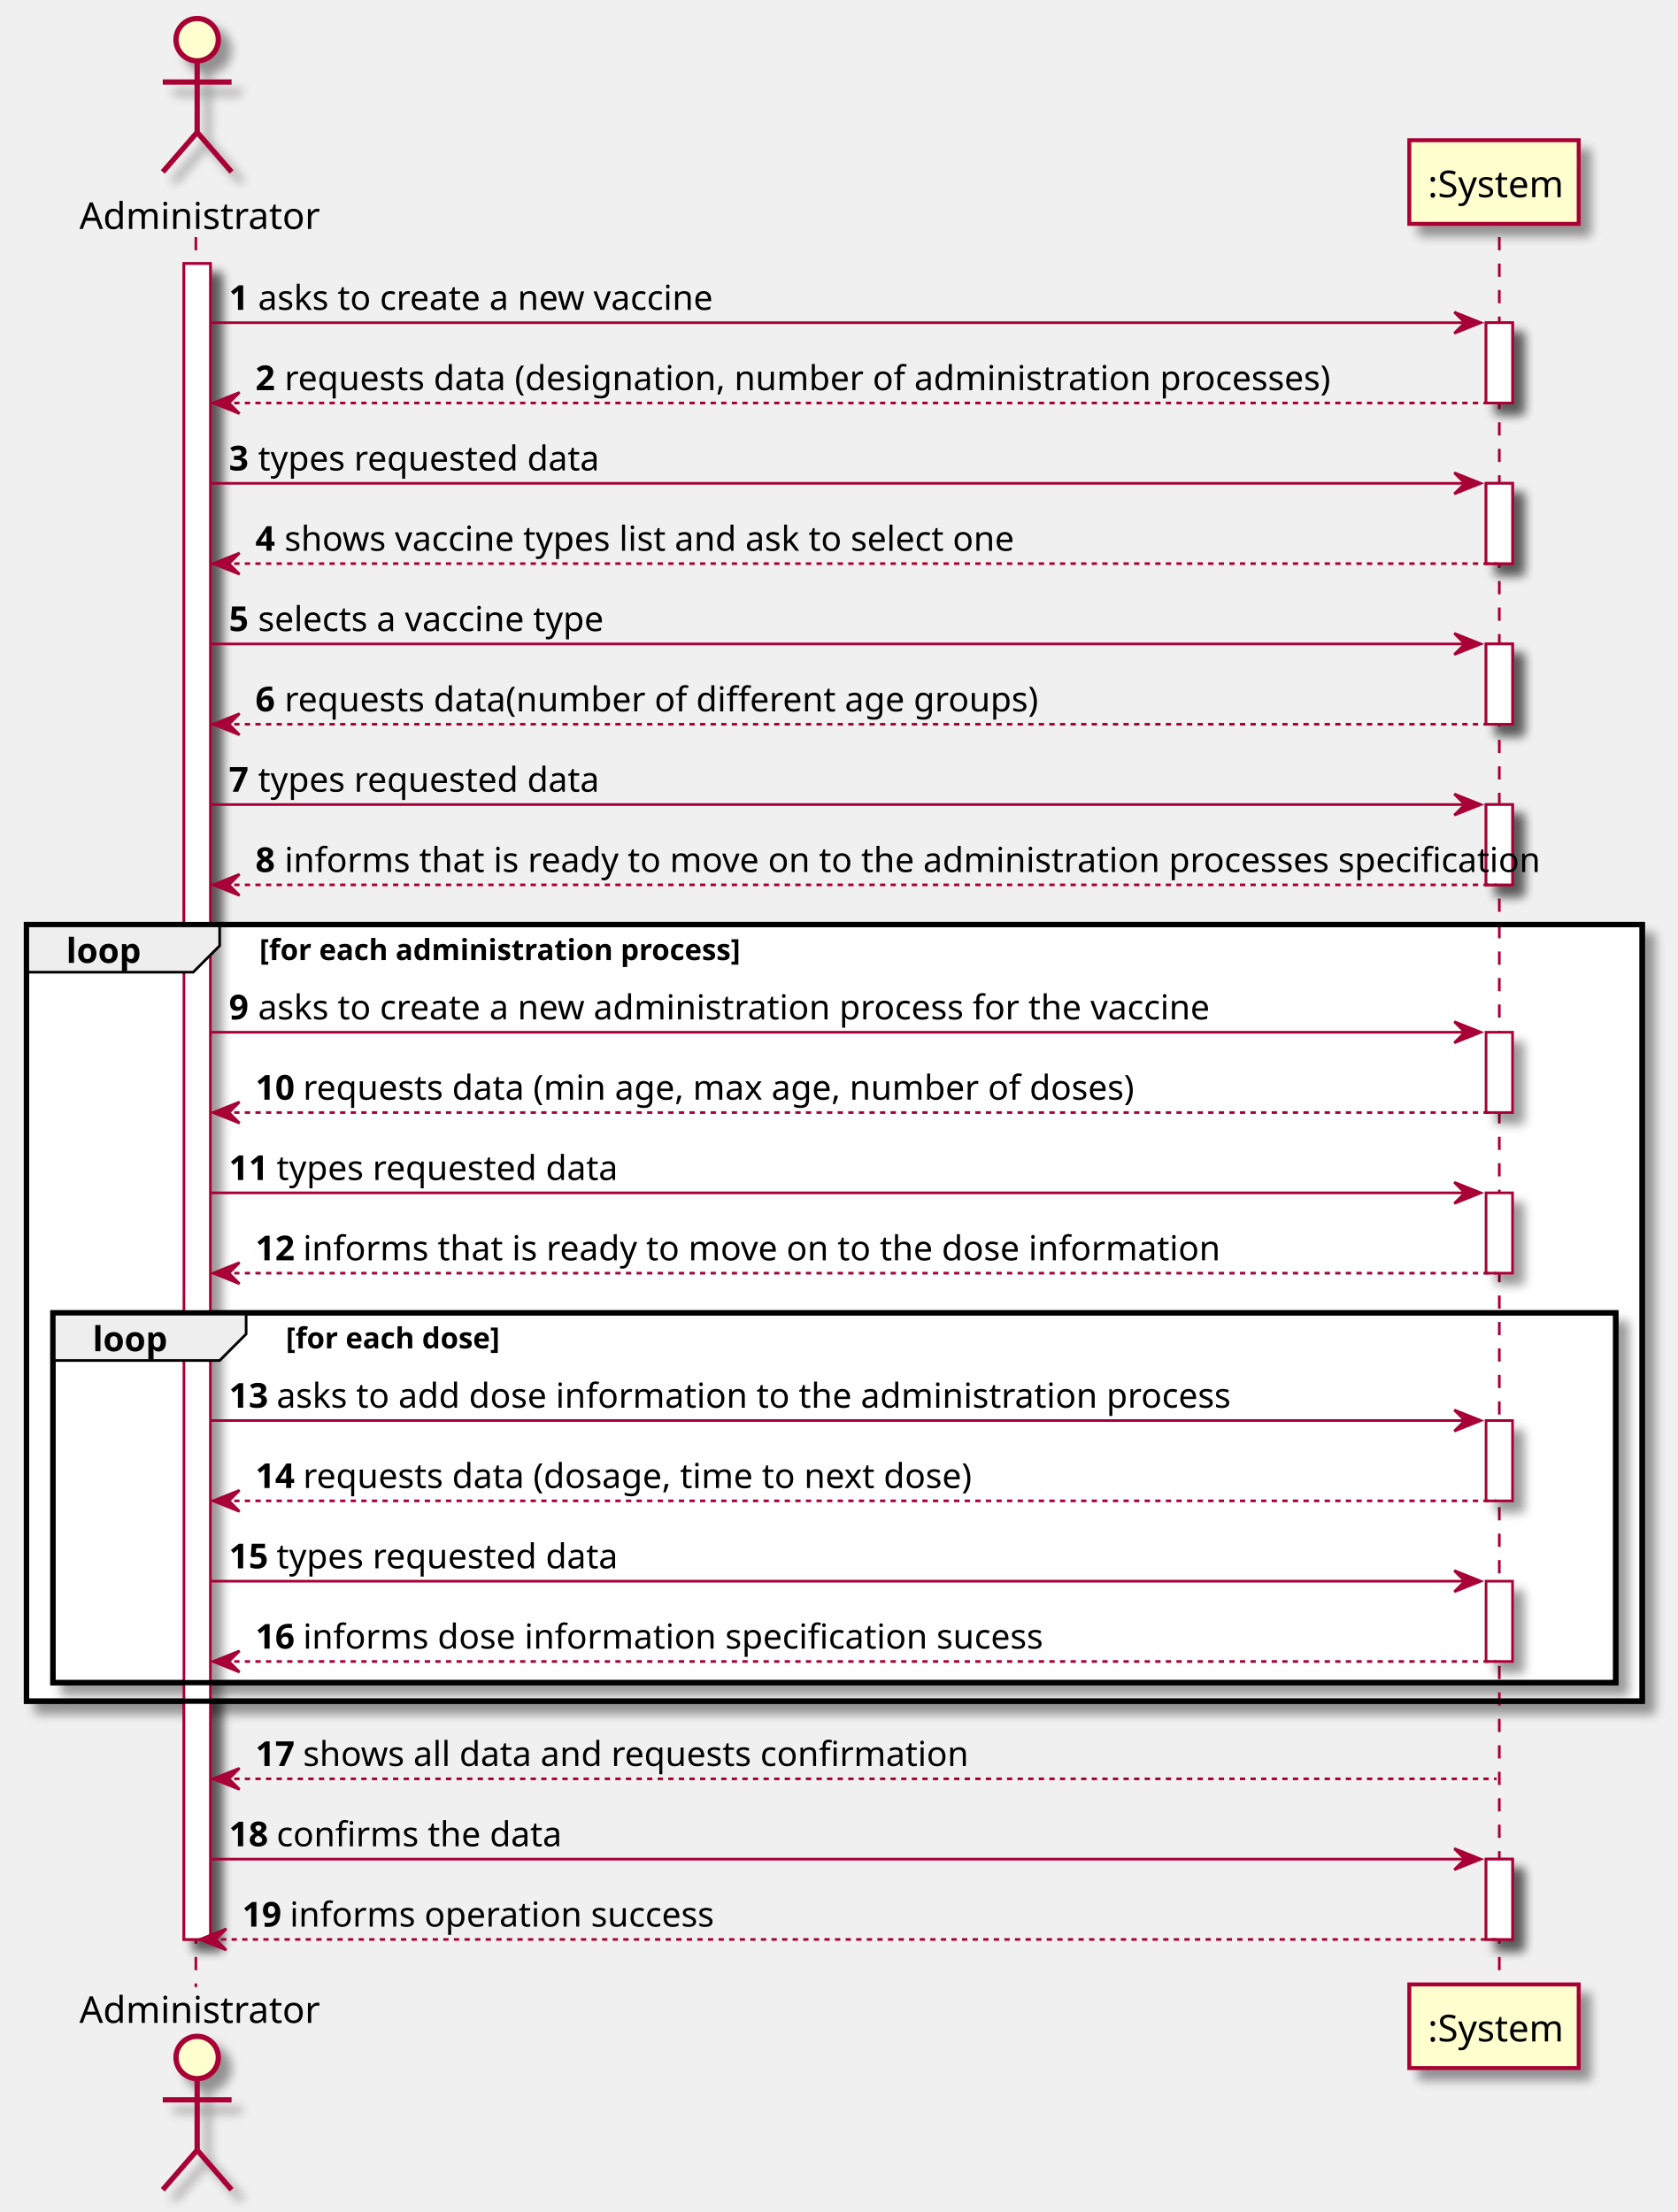
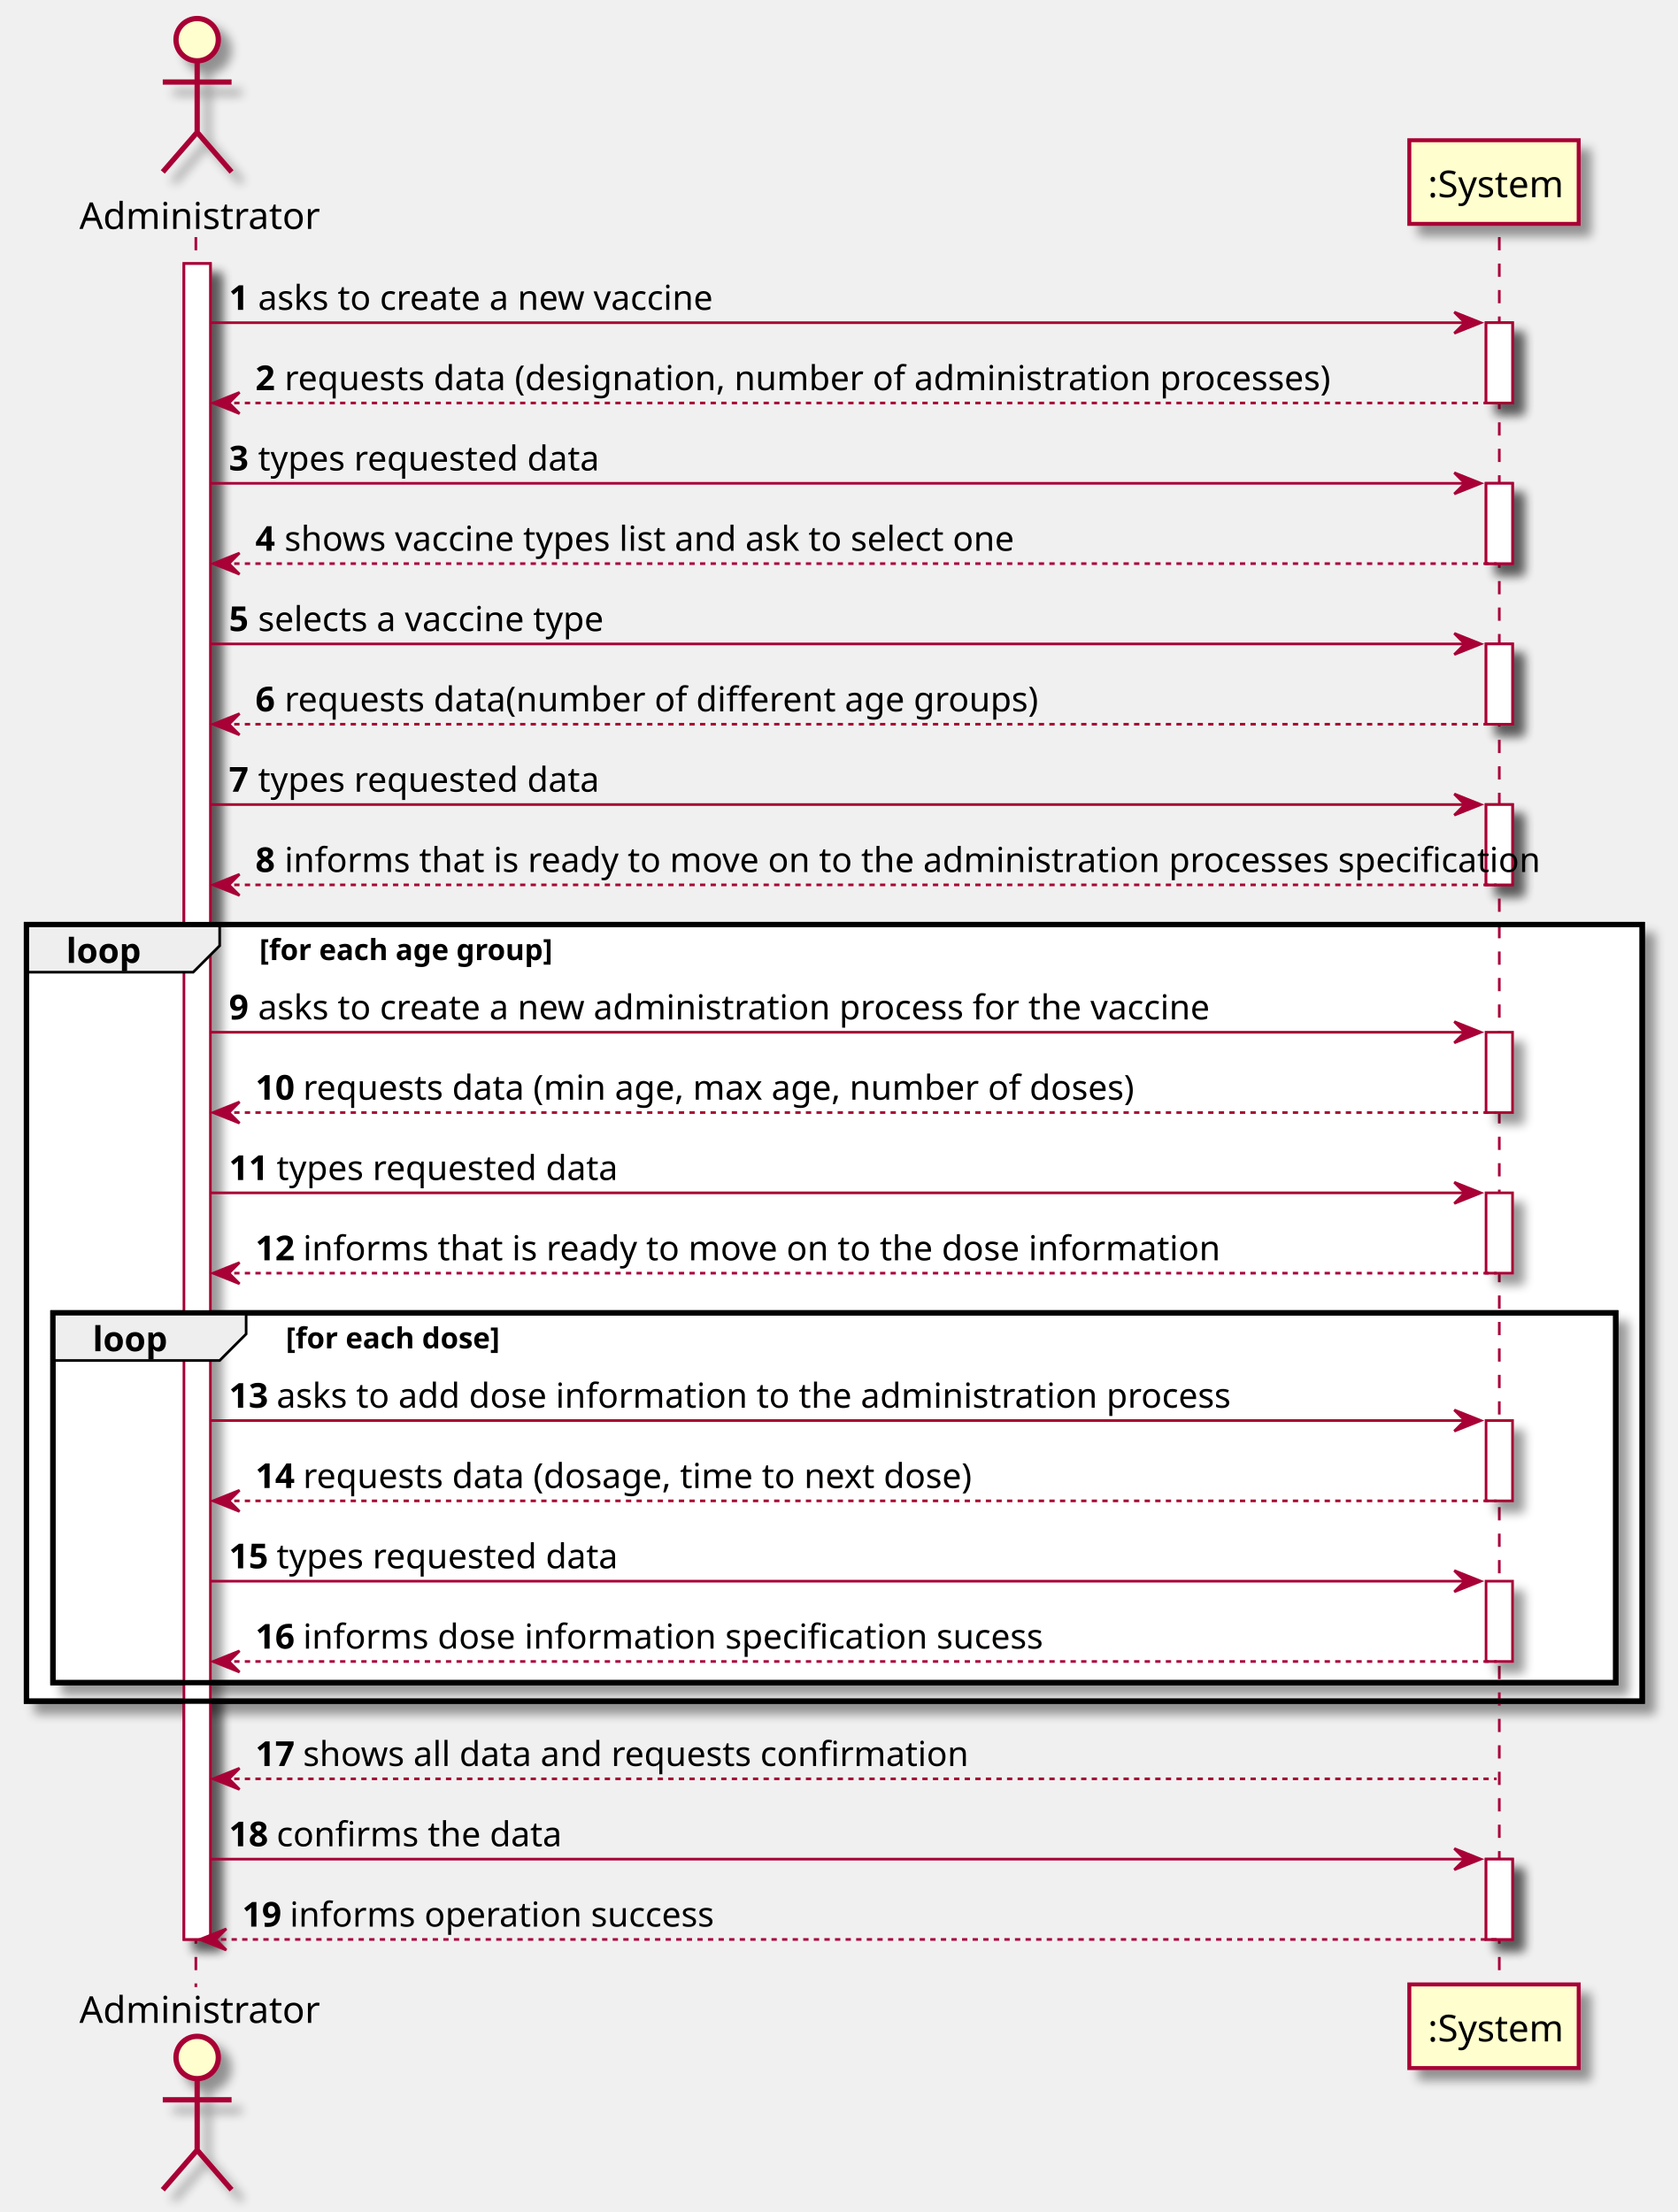
<svg xmlns="http://www.w3.org/2000/svg" contentScriptType="application/ecmascript" contentStyleType="text/css" height="836px" preserveAspectRatio="none" style="width:634px;height:836px;background:#FFFFFF;" version="1.1" viewBox="0 0 634 836" width="634px" zoomAndPan="magnify">
  <defs>
-     <filter height="300%" id="f1b93qg91hfo2q" width="300%" x="-1" y="-1">
+     <filter height="300%" id="f1xi66gqy8ldcf" width="300%" x="-1" y="-1">
      <feGaussianBlur result="blurOut" stdDeviation="2.0" />
      <feColorMatrix in="blurOut" result="blurOut2" type="matrix" values="0 0 0 0 0 0 0 0 0 0 0 0 0 0 0 0 0 0 .4 0" />
      <feOffset dx="4.0" dy="4.0" in="blurOut2" result="blurOut3" />
      <feBlend in="SourceGraphic" in2="blurOut3" mode="normal" />
    </filter>
  </defs>
  <g>
-     <rect fill="#FFFFFF" filter="url(#f1b93qg91hfo2q)" height="633.383" style="stroke:#A80036;stroke-width:1.0;" width="10" x="69.5" y="99.609" />
-     <rect fill="#FFFFFF" filter="url(#f1b93qg91hfo2q)" height="30.352" style="stroke:#A80036;stroke-width:1.0;" width="10" x="561.5" y="121.961" />
-     <rect fill="#FFFFFF" filter="url(#f1b93qg91hfo2q)" height="30.352" style="stroke:#A80036;stroke-width:1.0;" width="10" x="561.5" y="182.664" />
-     <rect fill="#FFFFFF" filter="url(#f1b93qg91hfo2q)" height="30.352" style="stroke:#A80036;stroke-width:1.0;" width="10" x="561.5" y="243.367" />
-     <rect fill="#FFFFFF" filter="url(#f1b93qg91hfo2q)" height="30.352" style="stroke:#A80036;stroke-width:1.0;" width="10" x="561.5" y="304.07" />
-     <rect fill="#FFFFFF" filter="url(#f1b93qg91hfo2q)" height="30.352" style="stroke:#A80036;stroke-width:1.0;" width="10" x="561.5" y="390.125" />
-     <rect fill="#FFFFFF" filter="url(#f1b93qg91hfo2q)" height="30.352" style="stroke:#A80036;stroke-width:1.0;" width="10" x="561.5" y="450.828" />
-     <rect fill="#FFFFFF" filter="url(#f1b93qg91hfo2q)" height="30.352" style="stroke:#A80036;stroke-width:1.0;" width="10" x="561.5" y="536.883" />
-     <rect fill="#FFFFFF" filter="url(#f1b93qg91hfo2q)" height="30.352" style="stroke:#A80036;stroke-width:1.0;" width="10" x="561.5" y="597.586" />
-     <rect fill="#FFFFFF" filter="url(#f1b93qg91hfo2q)" height="30.352" style="stroke:#A80036;stroke-width:1.0;" width="10" x="561.5" y="702.641" />
-     <rect fill="#FFFFFF" filter="url(#f1b93qg91hfo2q)" height="293.516" style="stroke:#000000;stroke-width:2.0;" width="610.5" x="10" y="349.422" />
-     <rect fill="#FFFFFF" filter="url(#f1b93qg91hfo2q)" height="139.758" style="stroke:#000000;stroke-width:2.0;" width="590.5" x="20" y="496.18" />
+     <rect fill="#FFFFFF" filter="url(#f1xi66gqy8ldcf)" height="633.383" style="stroke:#A80036;stroke-width:1.0;" width="10" x="69.5" y="99.609" />
+     <rect fill="#FFFFFF" filter="url(#f1xi66gqy8ldcf)" height="30.352" style="stroke:#A80036;stroke-width:1.0;" width="10" x="561.5" y="121.961" />
+     <rect fill="#FFFFFF" filter="url(#f1xi66gqy8ldcf)" height="30.352" style="stroke:#A80036;stroke-width:1.0;" width="10" x="561.5" y="182.664" />
+     <rect fill="#FFFFFF" filter="url(#f1xi66gqy8ldcf)" height="30.352" style="stroke:#A80036;stroke-width:1.0;" width="10" x="561.5" y="243.367" />
+     <rect fill="#FFFFFF" filter="url(#f1xi66gqy8ldcf)" height="30.352" style="stroke:#A80036;stroke-width:1.0;" width="10" x="561.5" y="304.07" />
+     <rect fill="#FFFFFF" filter="url(#f1xi66gqy8ldcf)" height="30.352" style="stroke:#A80036;stroke-width:1.0;" width="10" x="561.5" y="390.125" />
+     <rect fill="#FFFFFF" filter="url(#f1xi66gqy8ldcf)" height="30.352" style="stroke:#A80036;stroke-width:1.0;" width="10" x="561.5" y="450.828" />
+     <rect fill="#FFFFFF" filter="url(#f1xi66gqy8ldcf)" height="30.352" style="stroke:#A80036;stroke-width:1.0;" width="10" x="561.5" y="536.883" />
+     <rect fill="#FFFFFF" filter="url(#f1xi66gqy8ldcf)" height="30.352" style="stroke:#A80036;stroke-width:1.0;" width="10" x="561.5" y="597.586" />
+     <rect fill="#FFFFFF" filter="url(#f1xi66gqy8ldcf)" height="30.352" style="stroke:#A80036;stroke-width:1.0;" width="10" x="561.5" y="702.641" />
+     <rect fill="#FFFFFF" filter="url(#f1xi66gqy8ldcf)" height="293.516" style="stroke:#000000;stroke-width:2.0;" width="610.5" x="10" y="349.422" />
+     <rect fill="#FFFFFF" filter="url(#f1xi66gqy8ldcf)" height="139.758" style="stroke:#000000;stroke-width:2.0;" width="590.5" x="20" y="496.18" />
    <line style="stroke:#A80036;stroke-width:1.0;stroke-dasharray:5.0,5.0;" x1="74" x2="74" y1="89.609" y2="750.992" />
    <line style="stroke:#A80036;stroke-width:1.0;stroke-dasharray:5.0,5.0;" x1="566.5" x2="566.5" y1="89.609" y2="750.992" />
    <text fill="#000000" font-family="sans-serif" font-size="14" lengthAdjust="spacing" textLength="83" x="30" y="86.533">Administrator</text>
-     <ellipse cx="74.5" cy="15" fill="#FEFECE" filter="url(#f1b93qg91hfo2q)" rx="8" ry="8" style="stroke:#A80036;stroke-width:2.0;" />
-     <path d="M74.5,23 L74.5,50 M61.5,31 L87.5,31 M74.5,50 L61.5,65 M74.5,50 L87.5,65 " fill="none" filter="url(#f1b93qg91hfo2q)" style="stroke:#A80036;stroke-width:2.0;" />
+     <ellipse cx="74.5" cy="15" fill="#FEFECE" filter="url(#f1xi66gqy8ldcf)" rx="8" ry="8" style="stroke:#A80036;stroke-width:2.0;" />
+     <path d="M74.5,23 L74.5,50 M61.5,31 L87.5,31 M74.5,50 L61.5,65 M74.5,50 L87.5,65 " fill="none" filter="url(#f1xi66gqy8ldcf)" style="stroke:#A80036;stroke-width:2.0;" />
    <text fill="#000000" font-family="sans-serif" font-size="14" lengthAdjust="spacing" textLength="83" x="30" y="764.525">Administrator</text>
-     <ellipse cx="74.5" cy="777.602" fill="#FEFECE" filter="url(#f1b93qg91hfo2q)" rx="8" ry="8" style="stroke:#A80036;stroke-width:2.0;" />
-     <path d="M74.5,785.602 L74.5,812.602 M61.5,793.602 L87.5,793.602 M74.5,812.602 L61.5,827.602 M74.5,812.602 L87.5,827.602 " fill="none" filter="url(#f1b93qg91hfo2q)" style="stroke:#A80036;stroke-width:2.0;" />
-     <rect fill="#FEFECE" filter="url(#f1b93qg91hfo2q)" height="31.609" style="stroke:#A80036;stroke-width:1.5;" width="64" x="532.5" y="53" />
+     <ellipse cx="74.5" cy="777.602" fill="#FEFECE" filter="url(#f1xi66gqy8ldcf)" rx="8" ry="8" style="stroke:#A80036;stroke-width:2.0;" />
+     <path d="M74.5,785.602 L74.5,812.602 M61.5,793.602 L87.5,793.602 M74.5,812.602 L61.5,827.602 M74.5,812.602 L87.5,827.602 " fill="none" filter="url(#f1xi66gqy8ldcf)" style="stroke:#A80036;stroke-width:2.0;" />
+     <rect fill="#FEFECE" filter="url(#f1xi66gqy8ldcf)" height="31.609" style="stroke:#A80036;stroke-width:1.5;" width="64" x="532.5" y="53" />
    <text fill="#000000" font-family="sans-serif" font-size="14" lengthAdjust="spacing" textLength="50" x="539.5" y="74.533">:System</text>
-     <rect fill="#FEFECE" filter="url(#f1b93qg91hfo2q)" height="31.609" style="stroke:#A80036;stroke-width:1.5;" width="64" x="532.5" y="749.992" />
+     <rect fill="#FEFECE" filter="url(#f1xi66gqy8ldcf)" height="31.609" style="stroke:#A80036;stroke-width:1.5;" width="64" x="532.5" y="749.992" />
    <text fill="#000000" font-family="sans-serif" font-size="14" lengthAdjust="spacing" textLength="50" x="539.5" y="771.525">:System</text>
-     <rect fill="#FFFFFF" filter="url(#f1b93qg91hfo2q)" height="633.383" style="stroke:#A80036;stroke-width:1.0;" width="10" x="69.5" y="99.609" />
-     <rect fill="#FFFFFF" filter="url(#f1b93qg91hfo2q)" height="30.352" style="stroke:#A80036;stroke-width:1.0;" width="10" x="561.5" y="121.961" />
-     <rect fill="#FFFFFF" filter="url(#f1b93qg91hfo2q)" height="30.352" style="stroke:#A80036;stroke-width:1.0;" width="10" x="561.5" y="182.664" />
-     <rect fill="#FFFFFF" filter="url(#f1b93qg91hfo2q)" height="30.352" style="stroke:#A80036;stroke-width:1.0;" width="10" x="561.5" y="243.367" />
-     <rect fill="#FFFFFF" filter="url(#f1b93qg91hfo2q)" height="30.352" style="stroke:#A80036;stroke-width:1.0;" width="10" x="561.5" y="304.07" />
-     <rect fill="#FFFFFF" filter="url(#f1b93qg91hfo2q)" height="30.352" style="stroke:#A80036;stroke-width:1.0;" width="10" x="561.5" y="390.125" />
-     <rect fill="#FFFFFF" filter="url(#f1b93qg91hfo2q)" height="30.352" style="stroke:#A80036;stroke-width:1.0;" width="10" x="561.5" y="450.828" />
-     <rect fill="#FFFFFF" filter="url(#f1b93qg91hfo2q)" height="30.352" style="stroke:#A80036;stroke-width:1.0;" width="10" x="561.5" y="536.883" />
-     <rect fill="#FFFFFF" filter="url(#f1b93qg91hfo2q)" height="30.352" style="stroke:#A80036;stroke-width:1.0;" width="10" x="561.5" y="597.586" />
-     <rect fill="#FFFFFF" filter="url(#f1b93qg91hfo2q)" height="30.352" style="stroke:#A80036;stroke-width:1.0;" width="10" x="561.5" y="702.641" />
+     <rect fill="#FFFFFF" filter="url(#f1xi66gqy8ldcf)" height="633.383" style="stroke:#A80036;stroke-width:1.0;" width="10" x="69.5" y="99.609" />
+     <rect fill="#FFFFFF" filter="url(#f1xi66gqy8ldcf)" height="30.352" style="stroke:#A80036;stroke-width:1.0;" width="10" x="561.5" y="121.961" />
+     <rect fill="#FFFFFF" filter="url(#f1xi66gqy8ldcf)" height="30.352" style="stroke:#A80036;stroke-width:1.0;" width="10" x="561.5" y="182.664" />
+     <rect fill="#FFFFFF" filter="url(#f1xi66gqy8ldcf)" height="30.352" style="stroke:#A80036;stroke-width:1.0;" width="10" x="561.5" y="243.367" />
+     <rect fill="#FFFFFF" filter="url(#f1xi66gqy8ldcf)" height="30.352" style="stroke:#A80036;stroke-width:1.0;" width="10" x="561.5" y="304.07" />
+     <rect fill="#FFFFFF" filter="url(#f1xi66gqy8ldcf)" height="30.352" style="stroke:#A80036;stroke-width:1.0;" width="10" x="561.5" y="390.125" />
+     <rect fill="#FFFFFF" filter="url(#f1xi66gqy8ldcf)" height="30.352" style="stroke:#A80036;stroke-width:1.0;" width="10" x="561.5" y="450.828" />
+     <rect fill="#FFFFFF" filter="url(#f1xi66gqy8ldcf)" height="30.352" style="stroke:#A80036;stroke-width:1.0;" width="10" x="561.5" y="536.883" />
+     <rect fill="#FFFFFF" filter="url(#f1xi66gqy8ldcf)" height="30.352" style="stroke:#A80036;stroke-width:1.0;" width="10" x="561.5" y="597.586" />
+     <rect fill="#FFFFFF" filter="url(#f1xi66gqy8ldcf)" height="30.352" style="stroke:#A80036;stroke-width:1.0;" width="10" x="561.5" y="702.641" />
    <polygon fill="#A80036" points="549.5,117.961,559.5,121.961,549.5,125.961,553.5,121.961" style="stroke:#A80036;stroke-width:1.0;" />
    <line style="stroke:#A80036;stroke-width:1.0;" x1="79.5" x2="555.5" y1="121.961" y2="121.961" />
    <text fill="#000000" font-family="sans-serif" font-size="13" font-weight="bold" lengthAdjust="spacing" textLength="7" x="86.5" y="117.105">1</text>
    <text fill="#000000" font-family="sans-serif" font-size="13" lengthAdjust="spacing" textLength="168" x="97.5" y="117.105">asks to create a new vaccine</text>
    <polygon fill="#A80036" points="90.5,148.312,80.5,152.312,90.5,156.312,86.5,152.312" style="stroke:#A80036;stroke-width:1.0;" />
    <line style="stroke:#A80036;stroke-width:1.0;stroke-dasharray:2.0,2.0;" x1="84.5" x2="565.5" y1="152.312" y2="152.312" />
    <text fill="#000000" font-family="sans-serif" font-size="13" font-weight="bold" lengthAdjust="spacing" textLength="7" x="96.5" y="147.456">2</text>
    <text fill="#000000" font-family="sans-serif" font-size="13" lengthAdjust="spacing" textLength="371" x="107.5" y="147.456">requests data (designation, number of administration processes)</text>
    <polygon fill="#A80036" points="549.5,178.664,559.5,182.664,549.5,186.664,553.5,182.664" style="stroke:#A80036;stroke-width:1.0;" />
    <line style="stroke:#A80036;stroke-width:1.0;" x1="79.5" x2="555.5" y1="182.664" y2="182.664" />
    <text fill="#000000" font-family="sans-serif" font-size="13" font-weight="bold" lengthAdjust="spacing" textLength="7" x="86.5" y="177.808">3</text>
    <text fill="#000000" font-family="sans-serif" font-size="13" lengthAdjust="spacing" textLength="122" x="97.5" y="177.808">types requested data</text>
    <polygon fill="#A80036" points="90.5,209.016,80.5,213.016,90.5,217.016,86.5,213.016" style="stroke:#A80036;stroke-width:1.0;" />
    <line style="stroke:#A80036;stroke-width:1.0;stroke-dasharray:2.0,2.0;" x1="84.5" x2="565.5" y1="213.016" y2="213.016" />
    <text fill="#000000" font-family="sans-serif" font-size="13" font-weight="bold" lengthAdjust="spacing" textLength="7" x="96.5" y="208.159">4</text>
    <text fill="#000000" font-family="sans-serif" font-size="13" lengthAdjust="spacing" textLength="270" x="107.5" y="208.159">shows vaccine types list and ask to select one</text>
    <polygon fill="#A80036" points="549.5,239.367,559.5,243.367,549.5,247.367,553.5,243.367" style="stroke:#A80036;stroke-width:1.0;" />
    <line style="stroke:#A80036;stroke-width:1.0;" x1="79.5" x2="555.5" y1="243.367" y2="243.367" />
    <text fill="#000000" font-family="sans-serif" font-size="13" font-weight="bold" lengthAdjust="spacing" textLength="7" x="86.5" y="238.511">5</text>
    <text fill="#000000" font-family="sans-serif" font-size="13" lengthAdjust="spacing" textLength="129" x="97.5" y="238.511">selects a vaccine type</text>
    <polygon fill="#A80036" points="90.5,269.719,80.5,273.719,90.5,277.719,86.5,273.719" style="stroke:#A80036;stroke-width:1.0;" />
    <line style="stroke:#A80036;stroke-width:1.0;stroke-dasharray:2.0,2.0;" x1="84.5" x2="565.5" y1="273.719" y2="273.719" />
    <text fill="#000000" font-family="sans-serif" font-size="13" font-weight="bold" lengthAdjust="spacing" textLength="7" x="96.5" y="268.862">6</text>
    <text fill="#000000" font-family="sans-serif" font-size="13" lengthAdjust="spacing" textLength="261" x="107.5" y="268.862">requests data(number of different age groups)</text>
    <polygon fill="#A80036" points="549.5,300.07,559.5,304.07,549.5,308.07,553.5,304.07" style="stroke:#A80036;stroke-width:1.0;" />
    <line style="stroke:#A80036;stroke-width:1.0;" x1="79.5" x2="555.5" y1="304.07" y2="304.07" />
    <text fill="#000000" font-family="sans-serif" font-size="13" font-weight="bold" lengthAdjust="spacing" textLength="7" x="86.5" y="299.214">7</text>
    <text fill="#000000" font-family="sans-serif" font-size="13" lengthAdjust="spacing" textLength="122" x="97.5" y="299.214">types requested data</text>
    <polygon fill="#A80036" points="90.5,330.422,80.5,334.422,90.5,338.422,86.5,334.422" style="stroke:#A80036;stroke-width:1.0;" />
    <line style="stroke:#A80036;stroke-width:1.0;stroke-dasharray:2.0,2.0;" x1="84.5" x2="565.5" y1="334.422" y2="334.422" />
    <text fill="#000000" font-family="sans-serif" font-size="13" font-weight="bold" lengthAdjust="spacing" textLength="7" x="96.5" y="329.565">8</text>
    <text fill="#000000" font-family="sans-serif" font-size="13" lengthAdjust="spacing" textLength="447" x="107.5" y="329.565">informs that is ready to move on to the administration processes specification</text>
    <path d="M10,349.422 L83,349.422 L83,357.422 L73,367.422 L10,367.422 L10,349.422 " fill="#EEEEEE" style="stroke:#000000;stroke-width:1.0;" />
    <rect fill="none" height="293.516" style="stroke:#000000;stroke-width:2.0;" width="610.5" x="10" y="349.422" />
    <text fill="#000000" font-family="sans-serif" font-size="13" font-weight="bold" lengthAdjust="spacing" textLength="28" x="25" y="363.917">loop</text>
-     <text fill="#000000" font-family="sans-serif" font-size="11" font-weight="bold" lengthAdjust="spacing" textLength="185" x="98" y="362.841">[for each administration process]</text>
+     <text fill="#000000" font-family="sans-serif" font-size="11" font-weight="bold" lengthAdjust="spacing" textLength="112" x="98" y="362.841">[for each age group]</text>
    <polygon fill="#A80036" points="549.5,386.125,559.5,390.125,549.5,394.125,553.5,390.125" style="stroke:#A80036;stroke-width:1.0;" />
    <line style="stroke:#A80036;stroke-width:1.0;" x1="79.5" x2="555.5" y1="390.125" y2="390.125" />
    <text fill="#000000" font-family="sans-serif" font-size="13" font-weight="bold" lengthAdjust="spacing" textLength="7" x="86.5" y="385.269">9</text>
    <text fill="#000000" font-family="sans-serif" font-size="13" lengthAdjust="spacing" textLength="343" x="97.5" y="385.269">asks to create a new administration process for the vaccine</text>
    <polygon fill="#A80036" points="90.5,416.477,80.5,420.477,90.5,424.477,86.5,420.477" style="stroke:#A80036;stroke-width:1.0;" />
    <line style="stroke:#A80036;stroke-width:1.0;stroke-dasharray:2.0,2.0;" x1="84.5" x2="565.5" y1="420.477" y2="420.477" />
    <text fill="#000000" font-family="sans-serif" font-size="13" font-weight="bold" lengthAdjust="spacing" textLength="14" x="96.5" y="415.62">10</text>
    <text fill="#000000" font-family="sans-serif" font-size="13" lengthAdjust="spacing" textLength="299" x="114.5" y="415.62">requests data (min age, max age, number of doses)</text>
    <polygon fill="#A80036" points="549.5,446.828,559.5,450.828,549.5,454.828,553.5,450.828" style="stroke:#A80036;stroke-width:1.0;" />
    <line style="stroke:#A80036;stroke-width:1.0;" x1="79.5" x2="555.5" y1="450.828" y2="450.828" />
    <text fill="#000000" font-family="sans-serif" font-size="13" font-weight="bold" lengthAdjust="spacing" textLength="14" x="86.5" y="445.972">11</text>
    <text fill="#000000" font-family="sans-serif" font-size="13" lengthAdjust="spacing" textLength="122" x="104.5" y="445.972">types requested data</text>
    <polygon fill="#A80036" points="90.5,477.18,80.5,481.18,90.5,485.18,86.5,481.18" style="stroke:#A80036;stroke-width:1.0;" />
    <line style="stroke:#A80036;stroke-width:1.0;stroke-dasharray:2.0,2.0;" x1="84.5" x2="565.5" y1="481.18" y2="481.18" />
    <text fill="#000000" font-family="sans-serif" font-size="13" font-weight="bold" lengthAdjust="spacing" textLength="14" x="96.5" y="476.323">12</text>
    <text fill="#000000" font-family="sans-serif" font-size="13" lengthAdjust="spacing" textLength="321" x="114.5" y="476.323">informs that is ready to move on to the dose information</text>
    <path d="M20,496.18 L93,496.18 L93,504.18 L83,514.18 L20,514.18 L20,496.18 " fill="#EEEEEE" style="stroke:#000000;stroke-width:1.0;" />
    <rect fill="none" height="139.758" style="stroke:#000000;stroke-width:2.0;" width="590.5" x="20" y="496.18" />
    <text fill="#000000" font-family="sans-serif" font-size="13" font-weight="bold" lengthAdjust="spacing" textLength="28" x="35" y="510.675">loop</text>
    <text fill="#000000" font-family="sans-serif" font-size="11" font-weight="bold" lengthAdjust="spacing" textLength="84" x="108" y="509.599">[for each dose]</text>
    <polygon fill="#A80036" points="549.5,532.883,559.5,536.883,549.5,540.883,553.5,536.883" style="stroke:#A80036;stroke-width:1.0;" />
    <line style="stroke:#A80036;stroke-width:1.0;" x1="79.5" x2="555.5" y1="536.883" y2="536.883" />
    <text fill="#000000" font-family="sans-serif" font-size="13" font-weight="bold" lengthAdjust="spacing" textLength="14" x="86.5" y="532.026">13</text>
    <text fill="#000000" font-family="sans-serif" font-size="13" lengthAdjust="spacing" textLength="339" x="104.5" y="532.026">asks to add dose information to the administration process</text>
    <polygon fill="#A80036" points="90.5,563.234,80.5,567.234,90.5,571.234,86.5,567.234" style="stroke:#A80036;stroke-width:1.0;" />
    <line style="stroke:#A80036;stroke-width:1.0;stroke-dasharray:2.0,2.0;" x1="84.5" x2="565.5" y1="567.234" y2="567.234" />
    <text fill="#000000" font-family="sans-serif" font-size="13" font-weight="bold" lengthAdjust="spacing" textLength="14" x="96.5" y="562.378">14</text>
    <text fill="#000000" font-family="sans-serif" font-size="13" lengthAdjust="spacing" textLength="242" x="114.5" y="562.378">requests data (dosage, time to next dose)</text>
    <polygon fill="#A80036" points="549.5,593.586,559.5,597.586,549.5,601.586,553.5,597.586" style="stroke:#A80036;stroke-width:1.0;" />
    <line style="stroke:#A80036;stroke-width:1.0;" x1="79.5" x2="555.5" y1="597.586" y2="597.586" />
    <text fill="#000000" font-family="sans-serif" font-size="13" font-weight="bold" lengthAdjust="spacing" textLength="14" x="86.5" y="592.73">15</text>
    <text fill="#000000" font-family="sans-serif" font-size="13" lengthAdjust="spacing" textLength="122" x="104.5" y="592.73">types requested data</text>
    <polygon fill="#A80036" points="90.5,623.938,80.5,627.938,90.5,631.938,86.5,627.938" style="stroke:#A80036;stroke-width:1.0;" />
    <line style="stroke:#A80036;stroke-width:1.0;stroke-dasharray:2.0,2.0;" x1="84.5" x2="565.5" y1="627.938" y2="627.938" />
    <text fill="#000000" font-family="sans-serif" font-size="13" font-weight="bold" lengthAdjust="spacing" textLength="14" x="96.5" y="623.081">16</text>
    <text fill="#000000" font-family="sans-serif" font-size="13" lengthAdjust="spacing" textLength="263" x="114.5" y="623.081">informs dose information specification sucess</text>
    <polygon fill="#A80036" points="90.5,668.289,80.5,672.289,90.5,676.289,86.5,672.289" style="stroke:#A80036;stroke-width:1.0;" />
    <line style="stroke:#A80036;stroke-width:1.0;stroke-dasharray:2.0,2.0;" x1="84.5" x2="565.5" y1="672.289" y2="672.289" />
    <text fill="#000000" font-family="sans-serif" font-size="13" font-weight="bold" lengthAdjust="spacing" textLength="14" x="96.5" y="667.433">17</text>
    <text fill="#000000" font-family="sans-serif" font-size="13" lengthAdjust="spacing" textLength="236" x="114.5" y="667.433">shows all data and requests confirmation</text>
    <polygon fill="#A80036" points="549.5,698.641,559.5,702.641,549.5,706.641,553.5,702.641" style="stroke:#A80036;stroke-width:1.0;" />
    <line style="stroke:#A80036;stroke-width:1.0;" x1="79.5" x2="555.5" y1="702.641" y2="702.641" />
    <text fill="#000000" font-family="sans-serif" font-size="13" font-weight="bold" lengthAdjust="spacing" textLength="14" x="86.5" y="697.784">18</text>
    <text fill="#000000" font-family="sans-serif" font-size="13" lengthAdjust="spacing" textLength="100" x="104.5" y="697.784">confirms the data</text>
    <polygon fill="#A80036" points="85.5,728.992,75.5,732.992,85.5,736.992,81.5,732.992" style="stroke:#A80036;stroke-width:1.0;" />
    <line style="stroke:#A80036;stroke-width:1.0;stroke-dasharray:2.0,2.0;" x1="79.5" x2="565.5" y1="732.992" y2="732.992" />
    <text fill="#000000" font-family="sans-serif" font-size="13" font-weight="bold" lengthAdjust="spacing" textLength="14" x="91.5" y="728.136">19</text>
    <text fill="#000000" font-family="sans-serif" font-size="13" lengthAdjust="spacing" textLength="152" x="109.5" y="728.136">informs operation success</text>
  </g>
</svg>
